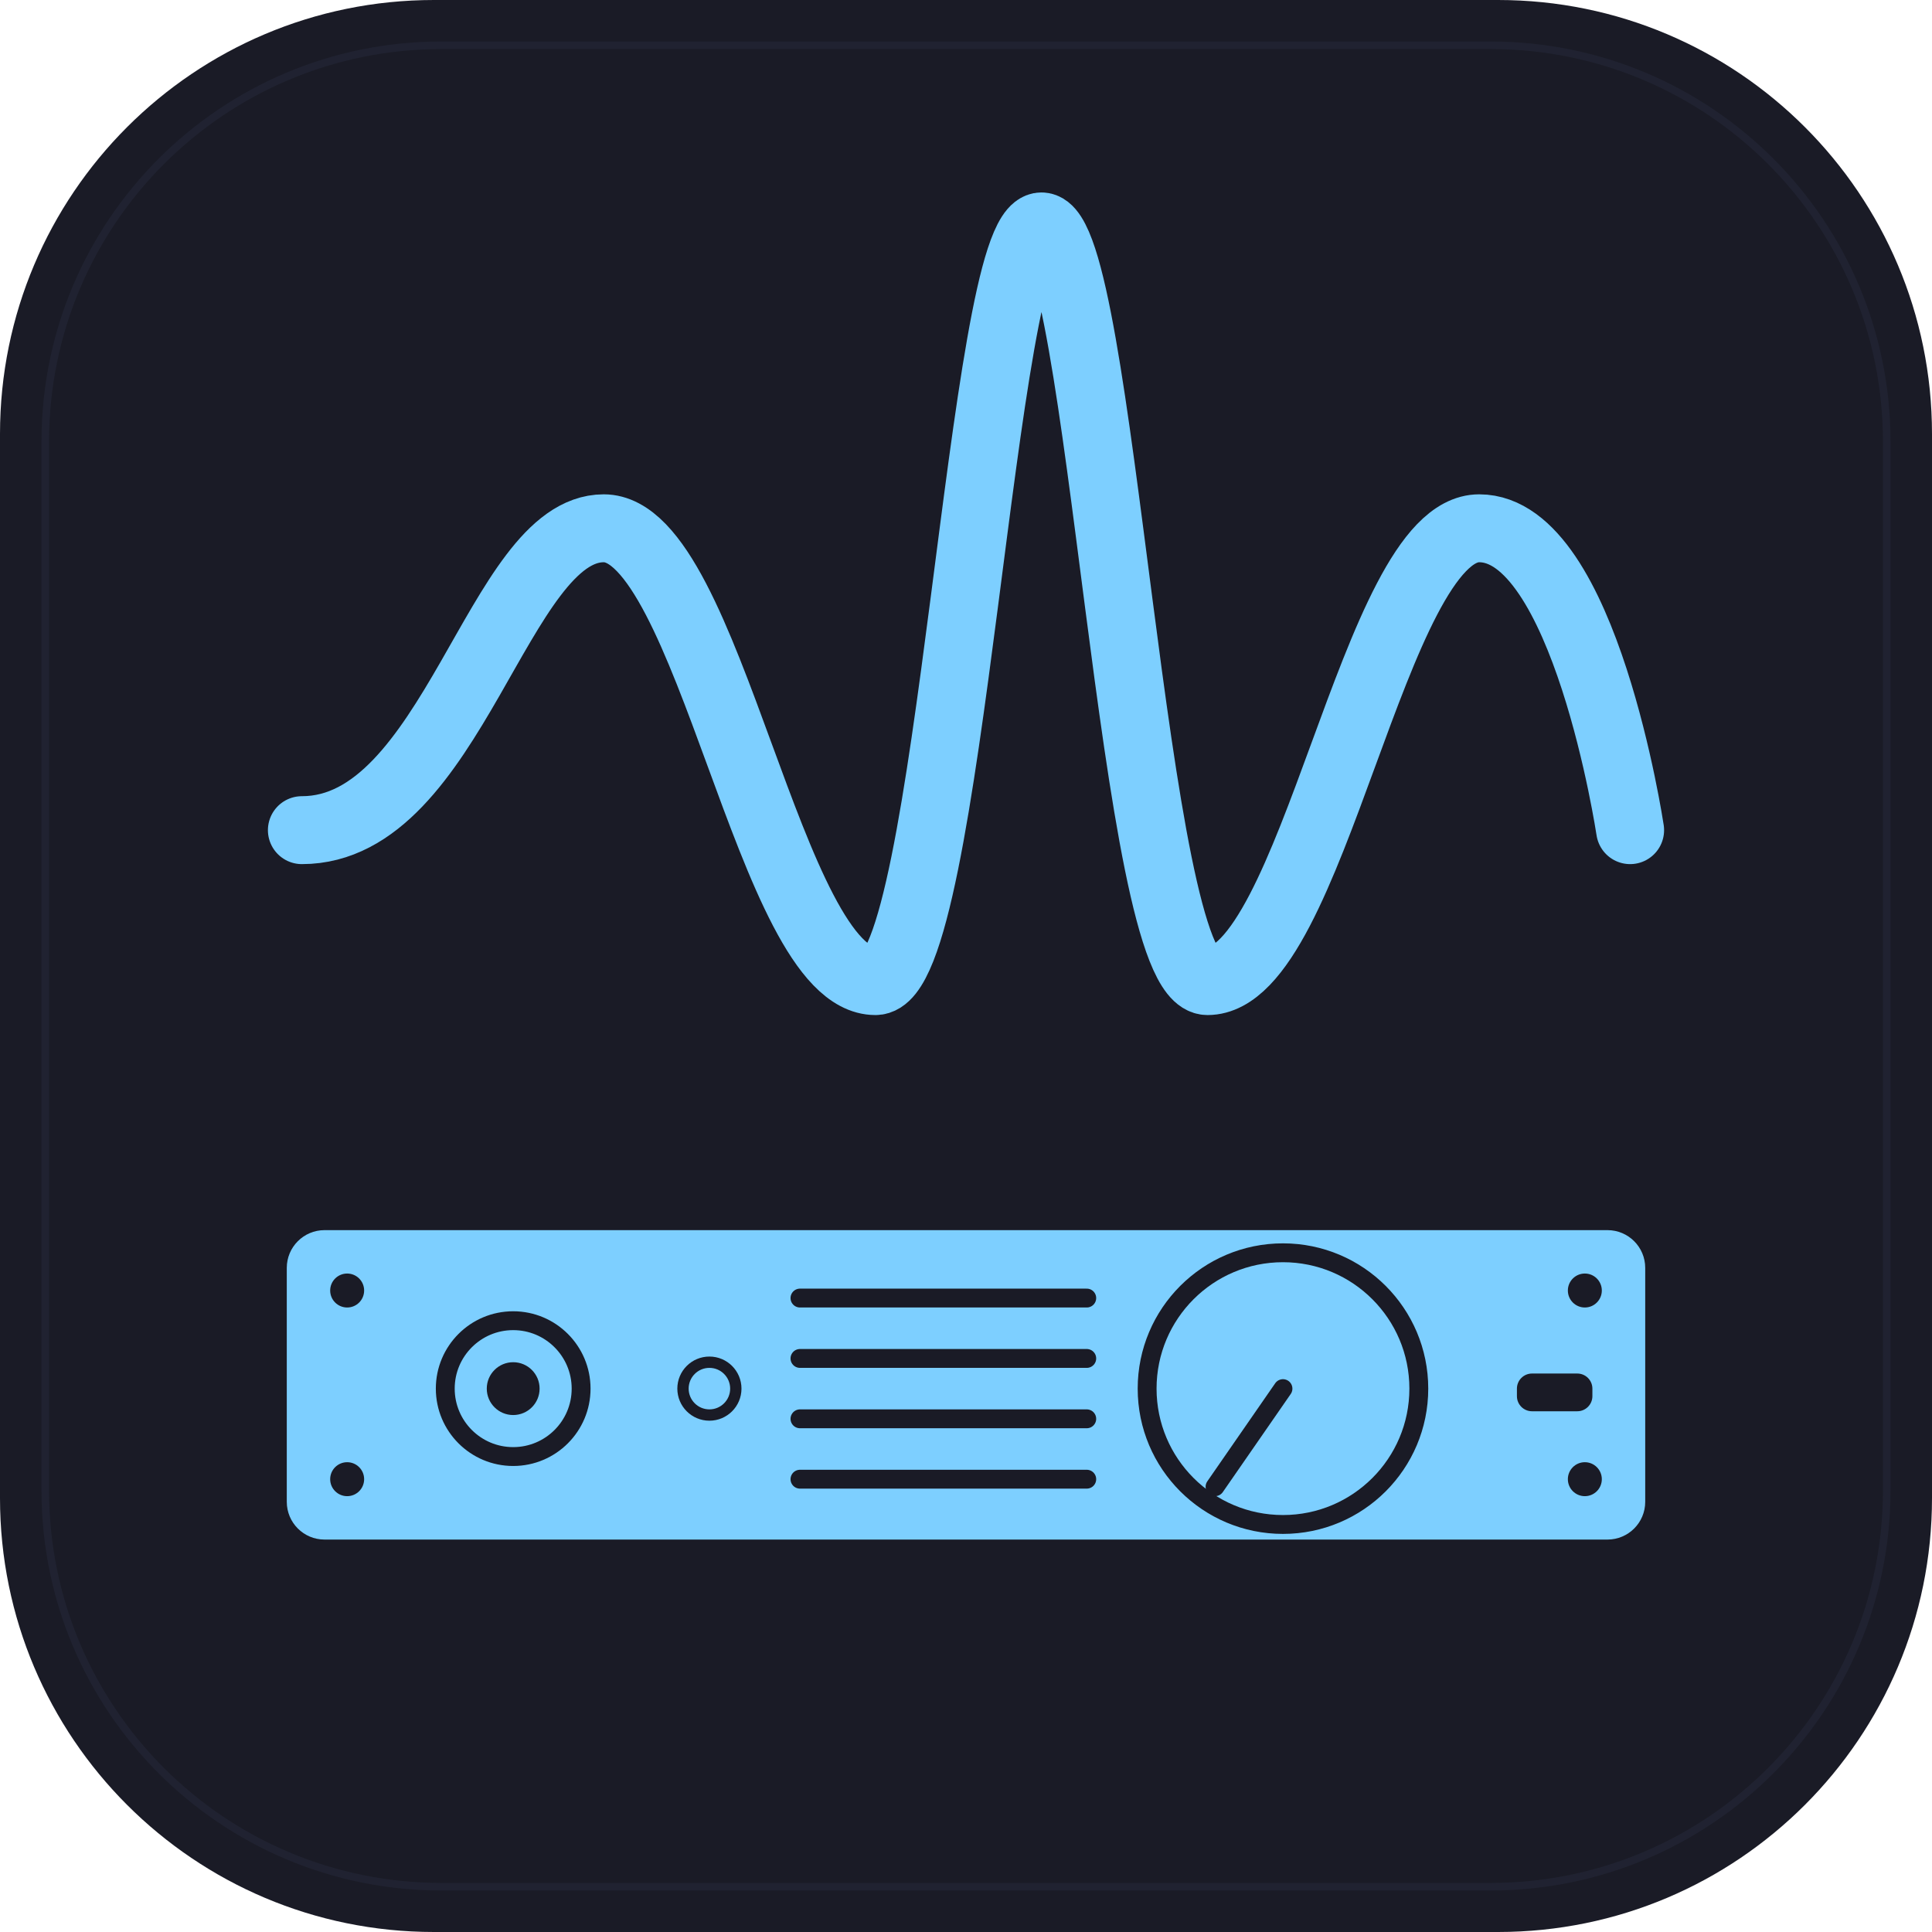
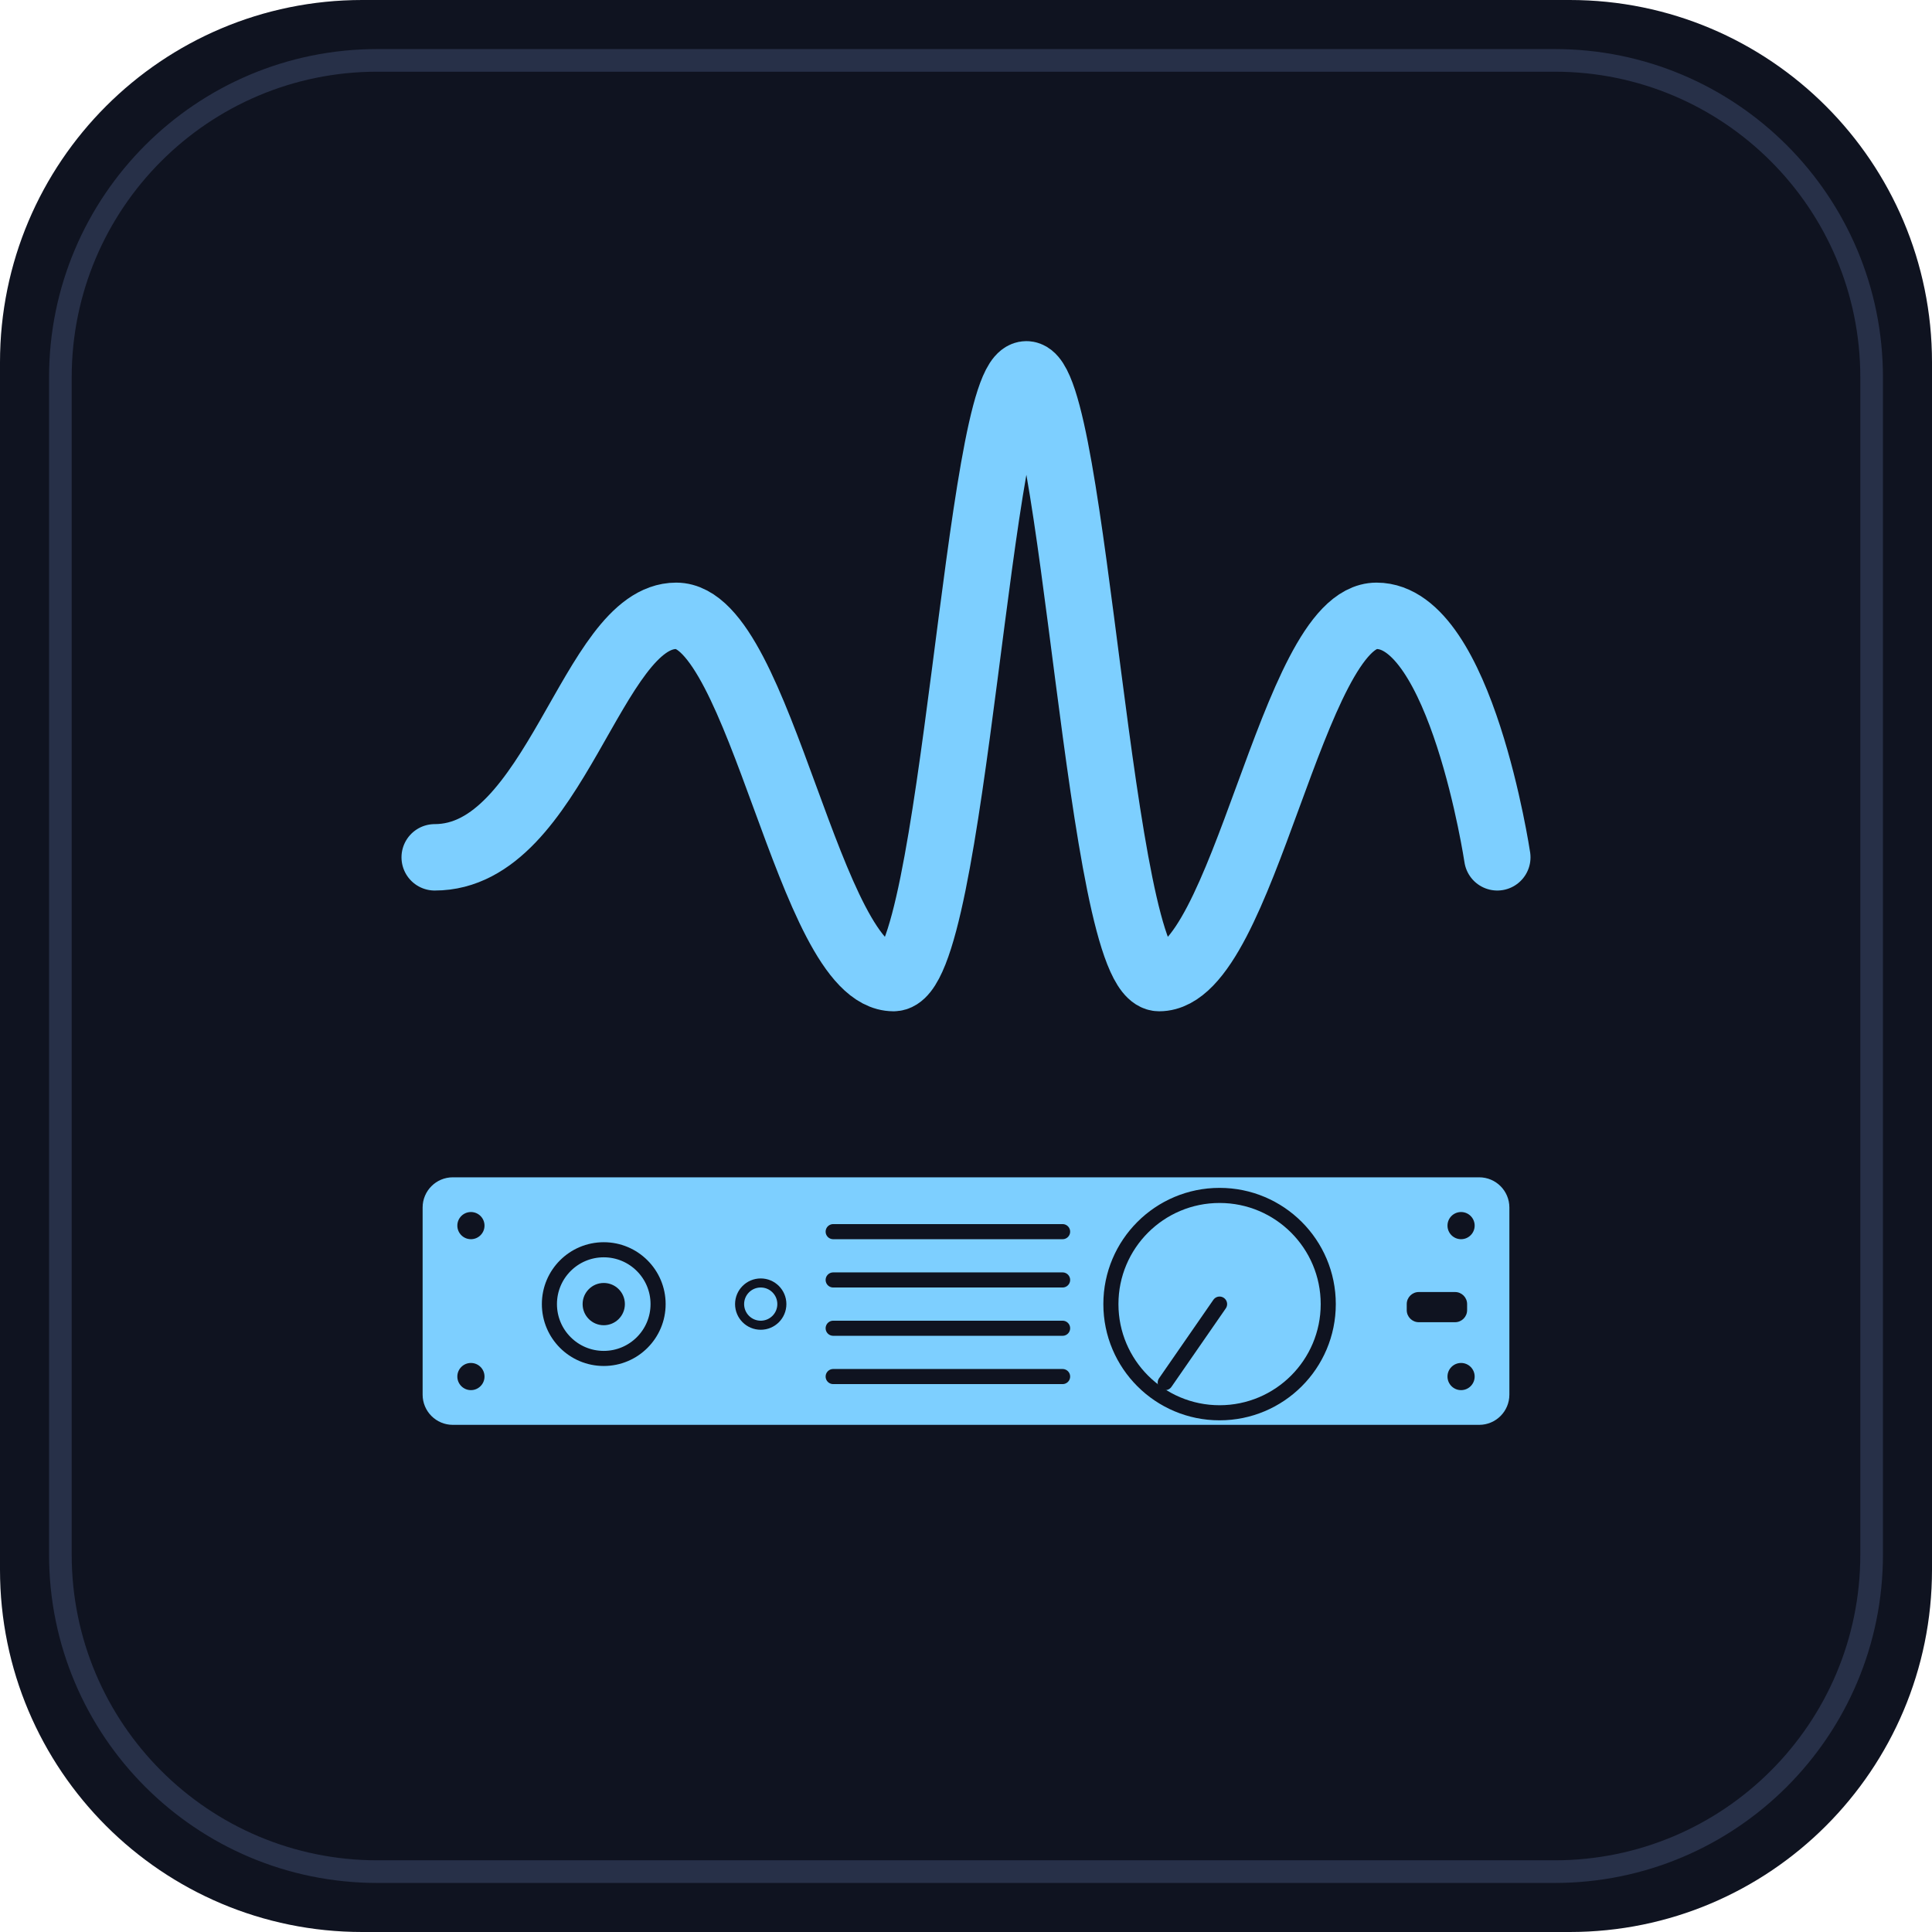
<svg xmlns="http://www.w3.org/2000/svg" viewBox="0 0 512 512" width="512" height="512">
-   <rect width="512" height="512" rx="115" fill="#1a1b26" />
-   <rect x="12" y="12" width="488" height="488" rx="105" fill="none" stroke="#292e42" stroke-width="2" opacity="0.4" />
-   <path d="M 80 220               C 120 220, 132 140, 160 140               C 188 140, 204 260, 232 260               C 252 260, 260 60, 276 60               C 292 60, 300 260, 320 260               C 348 260, 364 140, 392 140               C 420 140, 432 220, 432 220" fill="none" stroke="#7dcfff" stroke-width="18" stroke-linecap="round" stroke-linejoin="round" />
-   <g transform="translate(0, 16)">
-     <rect x="76" y="310" width="360" height="82" rx="10" fill="#7dcfff" />
-     <circle cx="92" cy="326" r="4.5" fill="#1a1b26" />
-     <circle cx="92" cy="376" r="4.5" fill="#1a1b26" />
-     <circle cx="420" cy="326" r="4.5" fill="#1a1b26" />
-     <circle cx="420" cy="376" r="4.5" fill="#1a1b26" />
-     <circle cx="136" cy="352" r="18" fill="none" stroke="#1a1b26" stroke-width="5" />
-     <circle cx="136" cy="352" r="7" fill="#1a1b26" />
-     <circle cx="188" cy="352" r="7" fill="none" stroke="#1a1b26" stroke-width="3" />
-     <circle cx="188" cy="352" r="3" fill="#7dcfff" />
-     <line x1="212" y1="328" x2="288" y2="328" stroke="#1a1b26" stroke-width="5" stroke-linecap="round" />
-     <line x1="212" y1="344" x2="288" y2="344" stroke="#1a1b26" stroke-width="5" stroke-linecap="round" />
-     <line x1="212" y1="360" x2="288" y2="360" stroke="#1a1b26" stroke-width="5" stroke-linecap="round" />
-     <line x1="212" y1="376" x2="288" y2="376" stroke="#1a1b26" stroke-width="5" stroke-linecap="round" />
-     <circle cx="340" cy="352" r="36" fill="#7dcfff" stroke="#1a1b26" stroke-width="5" />
-     <line x1="340" y1="352" x2="322" y2="378" stroke="#1a1b26" stroke-width="5" stroke-linecap="round" />
-     <rect x="402" y="348" width="20" height="10" rx="4" fill="#1a1b26" />
+   <rect width="512" height="512" rx="96" fill="#0f1320" />
+   <rect x="16" y="16" width="480" height="480" rx="84" fill="none" stroke="#2d3752" stroke-width="6" opacity="0.8" />
+   <g transform="translate(51.2 51.2) scale(0.8)">
+     <path d="M 80 220                  C 120 220, 132 140, 160 140                  C 188 140, 204 260, 232 260                  C 252 260, 260 60, 276 60                  C 292 60, 300 260, 320 260                  C 348 260, 364 140, 392 140                  C 420 140, 432 220, 432 220" fill="none" stroke="#7dcfff" stroke-width="22" stroke-linecap="round" stroke-linejoin="round" />
+     <g transform="translate(0, 16)">
+       <rect x="76" y="310" width="360" height="82" rx="10" fill="#7dcfff" />
+       <circle cx="92" cy="326" r="4.5" fill="#0f1320" />
+       <circle cx="92" cy="376" r="4.5" fill="#0f1320" />
+       <circle cx="420" cy="326" r="4.5" fill="#0f1320" />
+       <circle cx="420" cy="376" r="4.5" fill="#0f1320" />
+       <circle cx="136" cy="352" r="18" fill="none" stroke="#0f1320" stroke-width="5" />
+       <circle cx="136" cy="352" r="7" fill="#0f1320" />
+       <circle cx="188" cy="352" r="7" fill="none" stroke="#0f1320" stroke-width="3" />
+       <circle cx="188" cy="352" r="3" fill="#7dcfff" />
+       <line x1="212" y1="328" x2="288" y2="328" stroke="#0f1320" stroke-width="5" stroke-linecap="round" />
+       <line x1="212" y1="344" x2="288" y2="344" stroke="#0f1320" stroke-width="5" stroke-linecap="round" />
+       <line x1="212" y1="360" x2="288" y2="360" stroke="#0f1320" stroke-width="5" stroke-linecap="round" />
+       <line x1="212" y1="376" x2="288" y2="376" stroke="#0f1320" stroke-width="5" stroke-linecap="round" />
+       <circle cx="340" cy="352" r="36" fill="#7dcfff" stroke="#0f1320" stroke-width="5" />
+       <line x1="340" y1="352" x2="322" y2="378" stroke="#0f1320" stroke-width="5" stroke-linecap="round" />
+       <rect x="402" y="348" width="20" height="10" rx="4" fill="#0f1320" />
+     </g>
  </g>
</svg>
